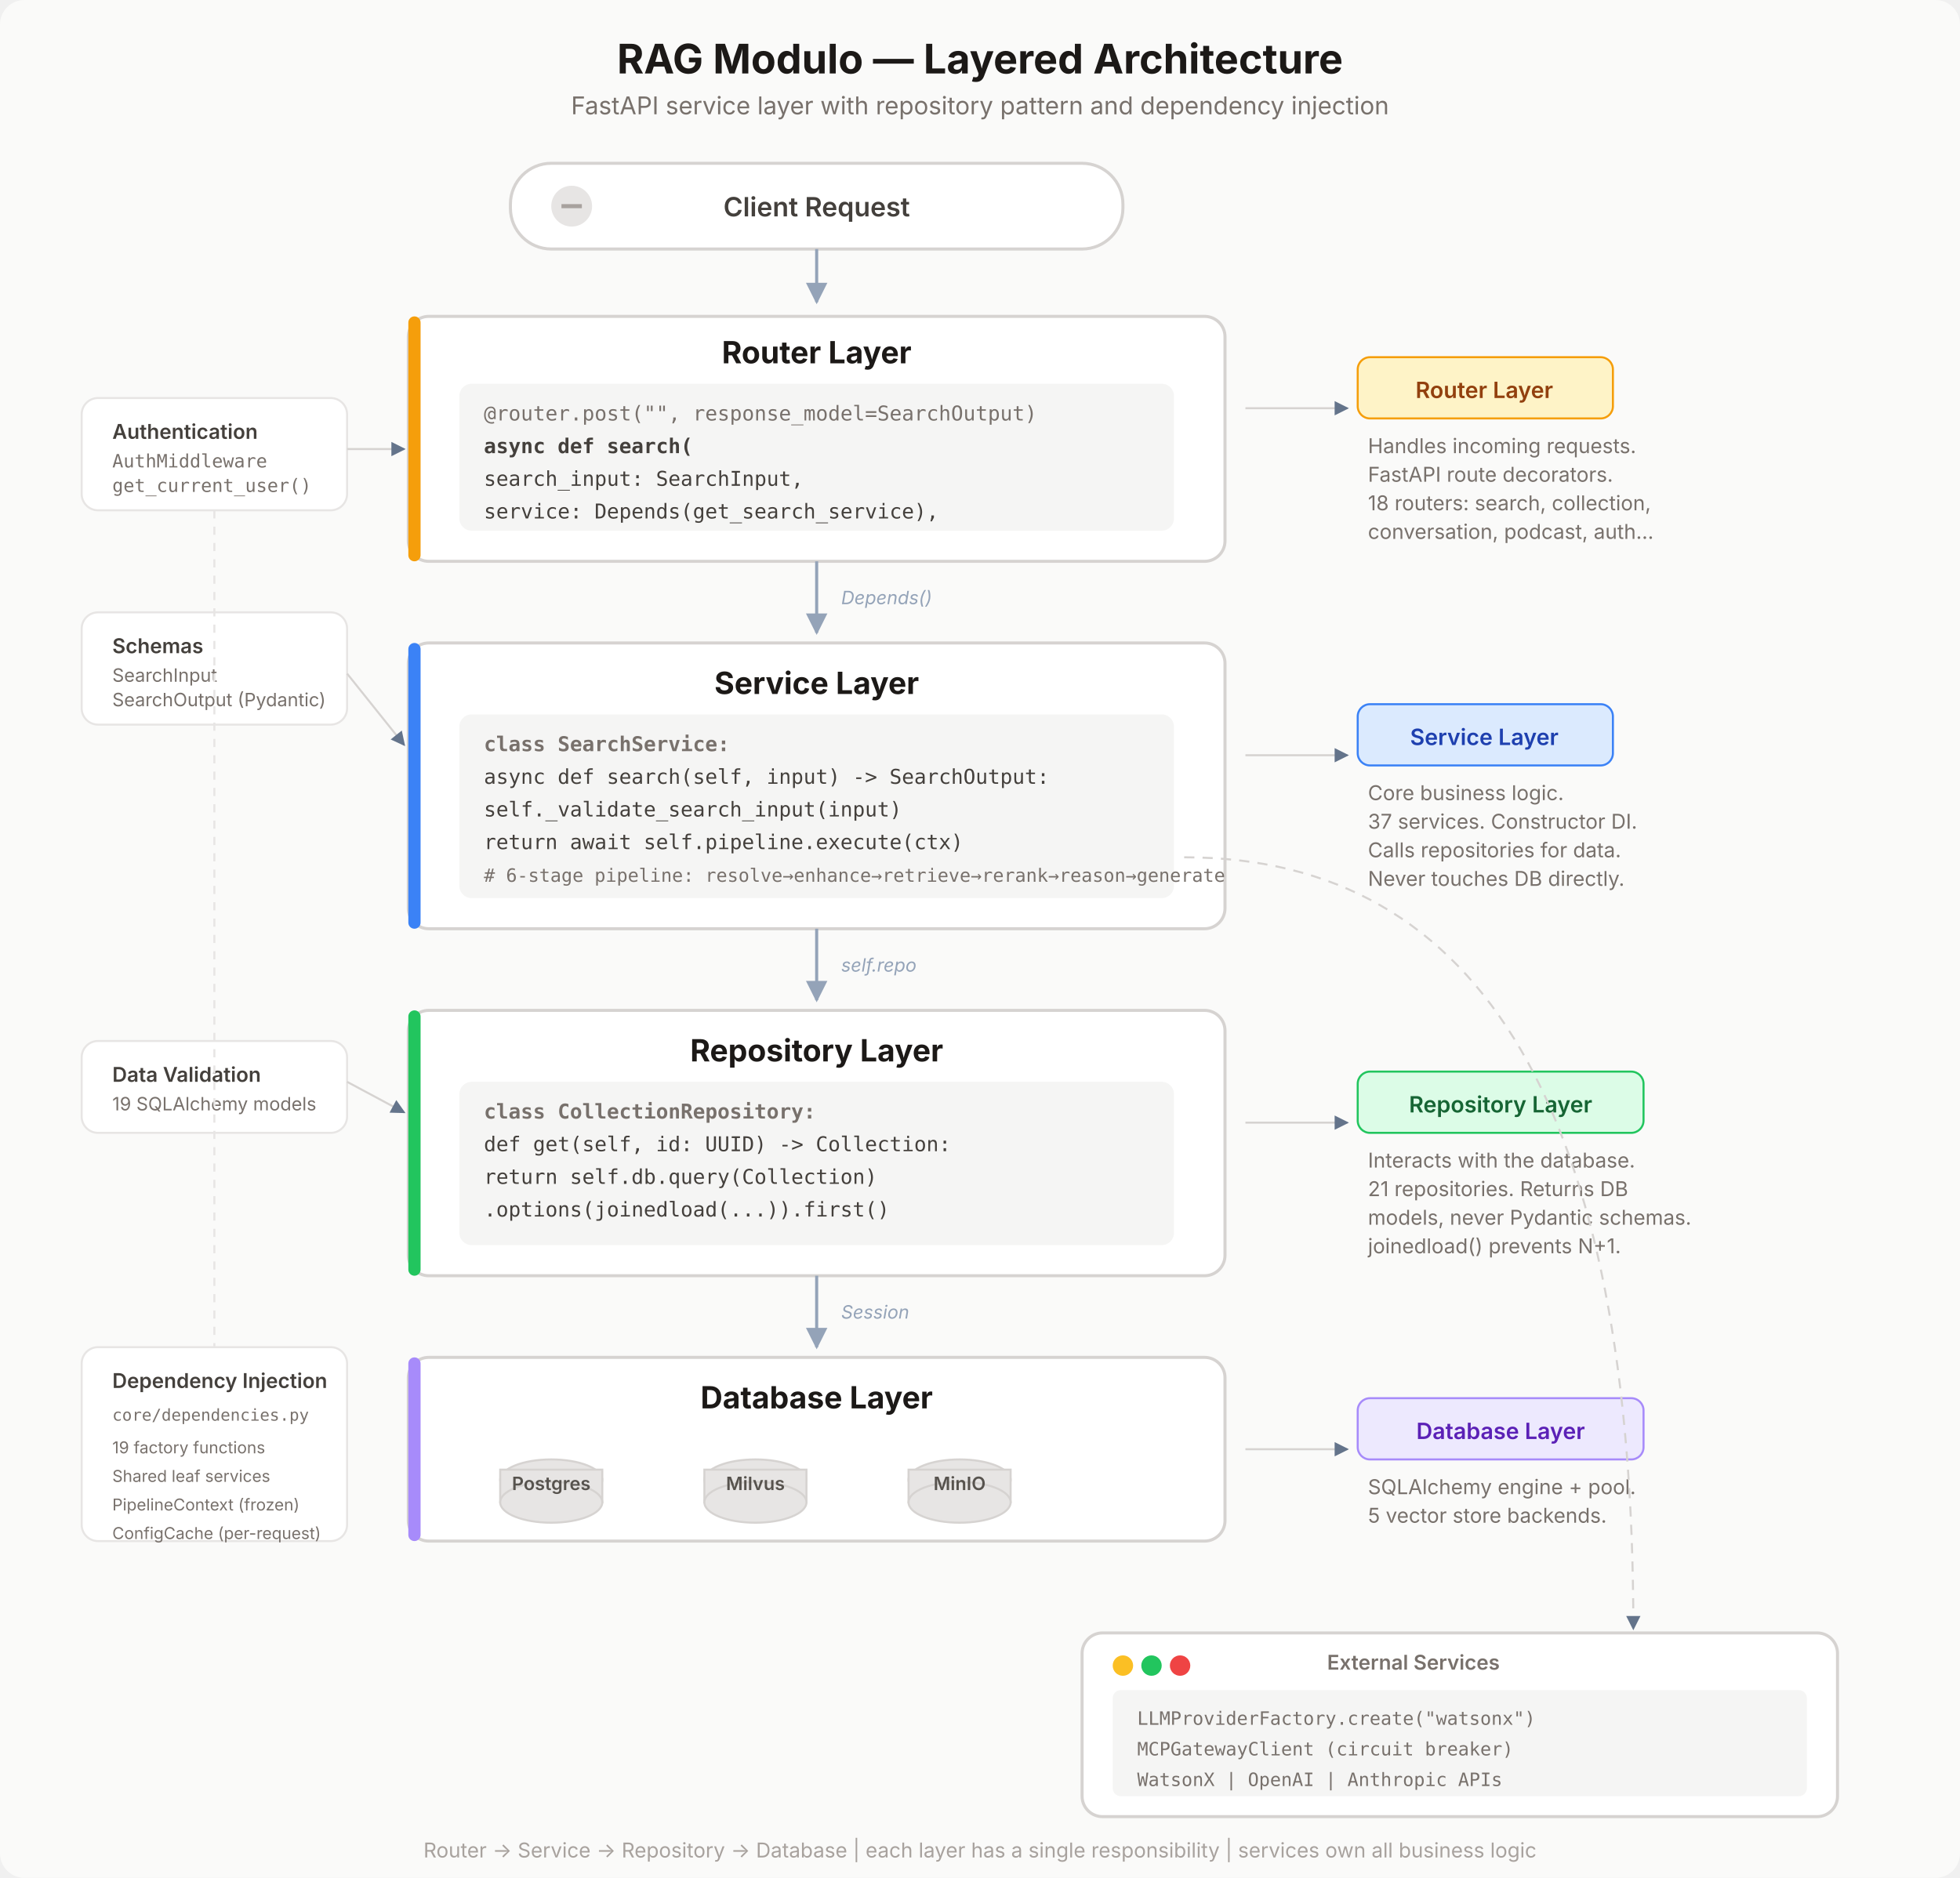
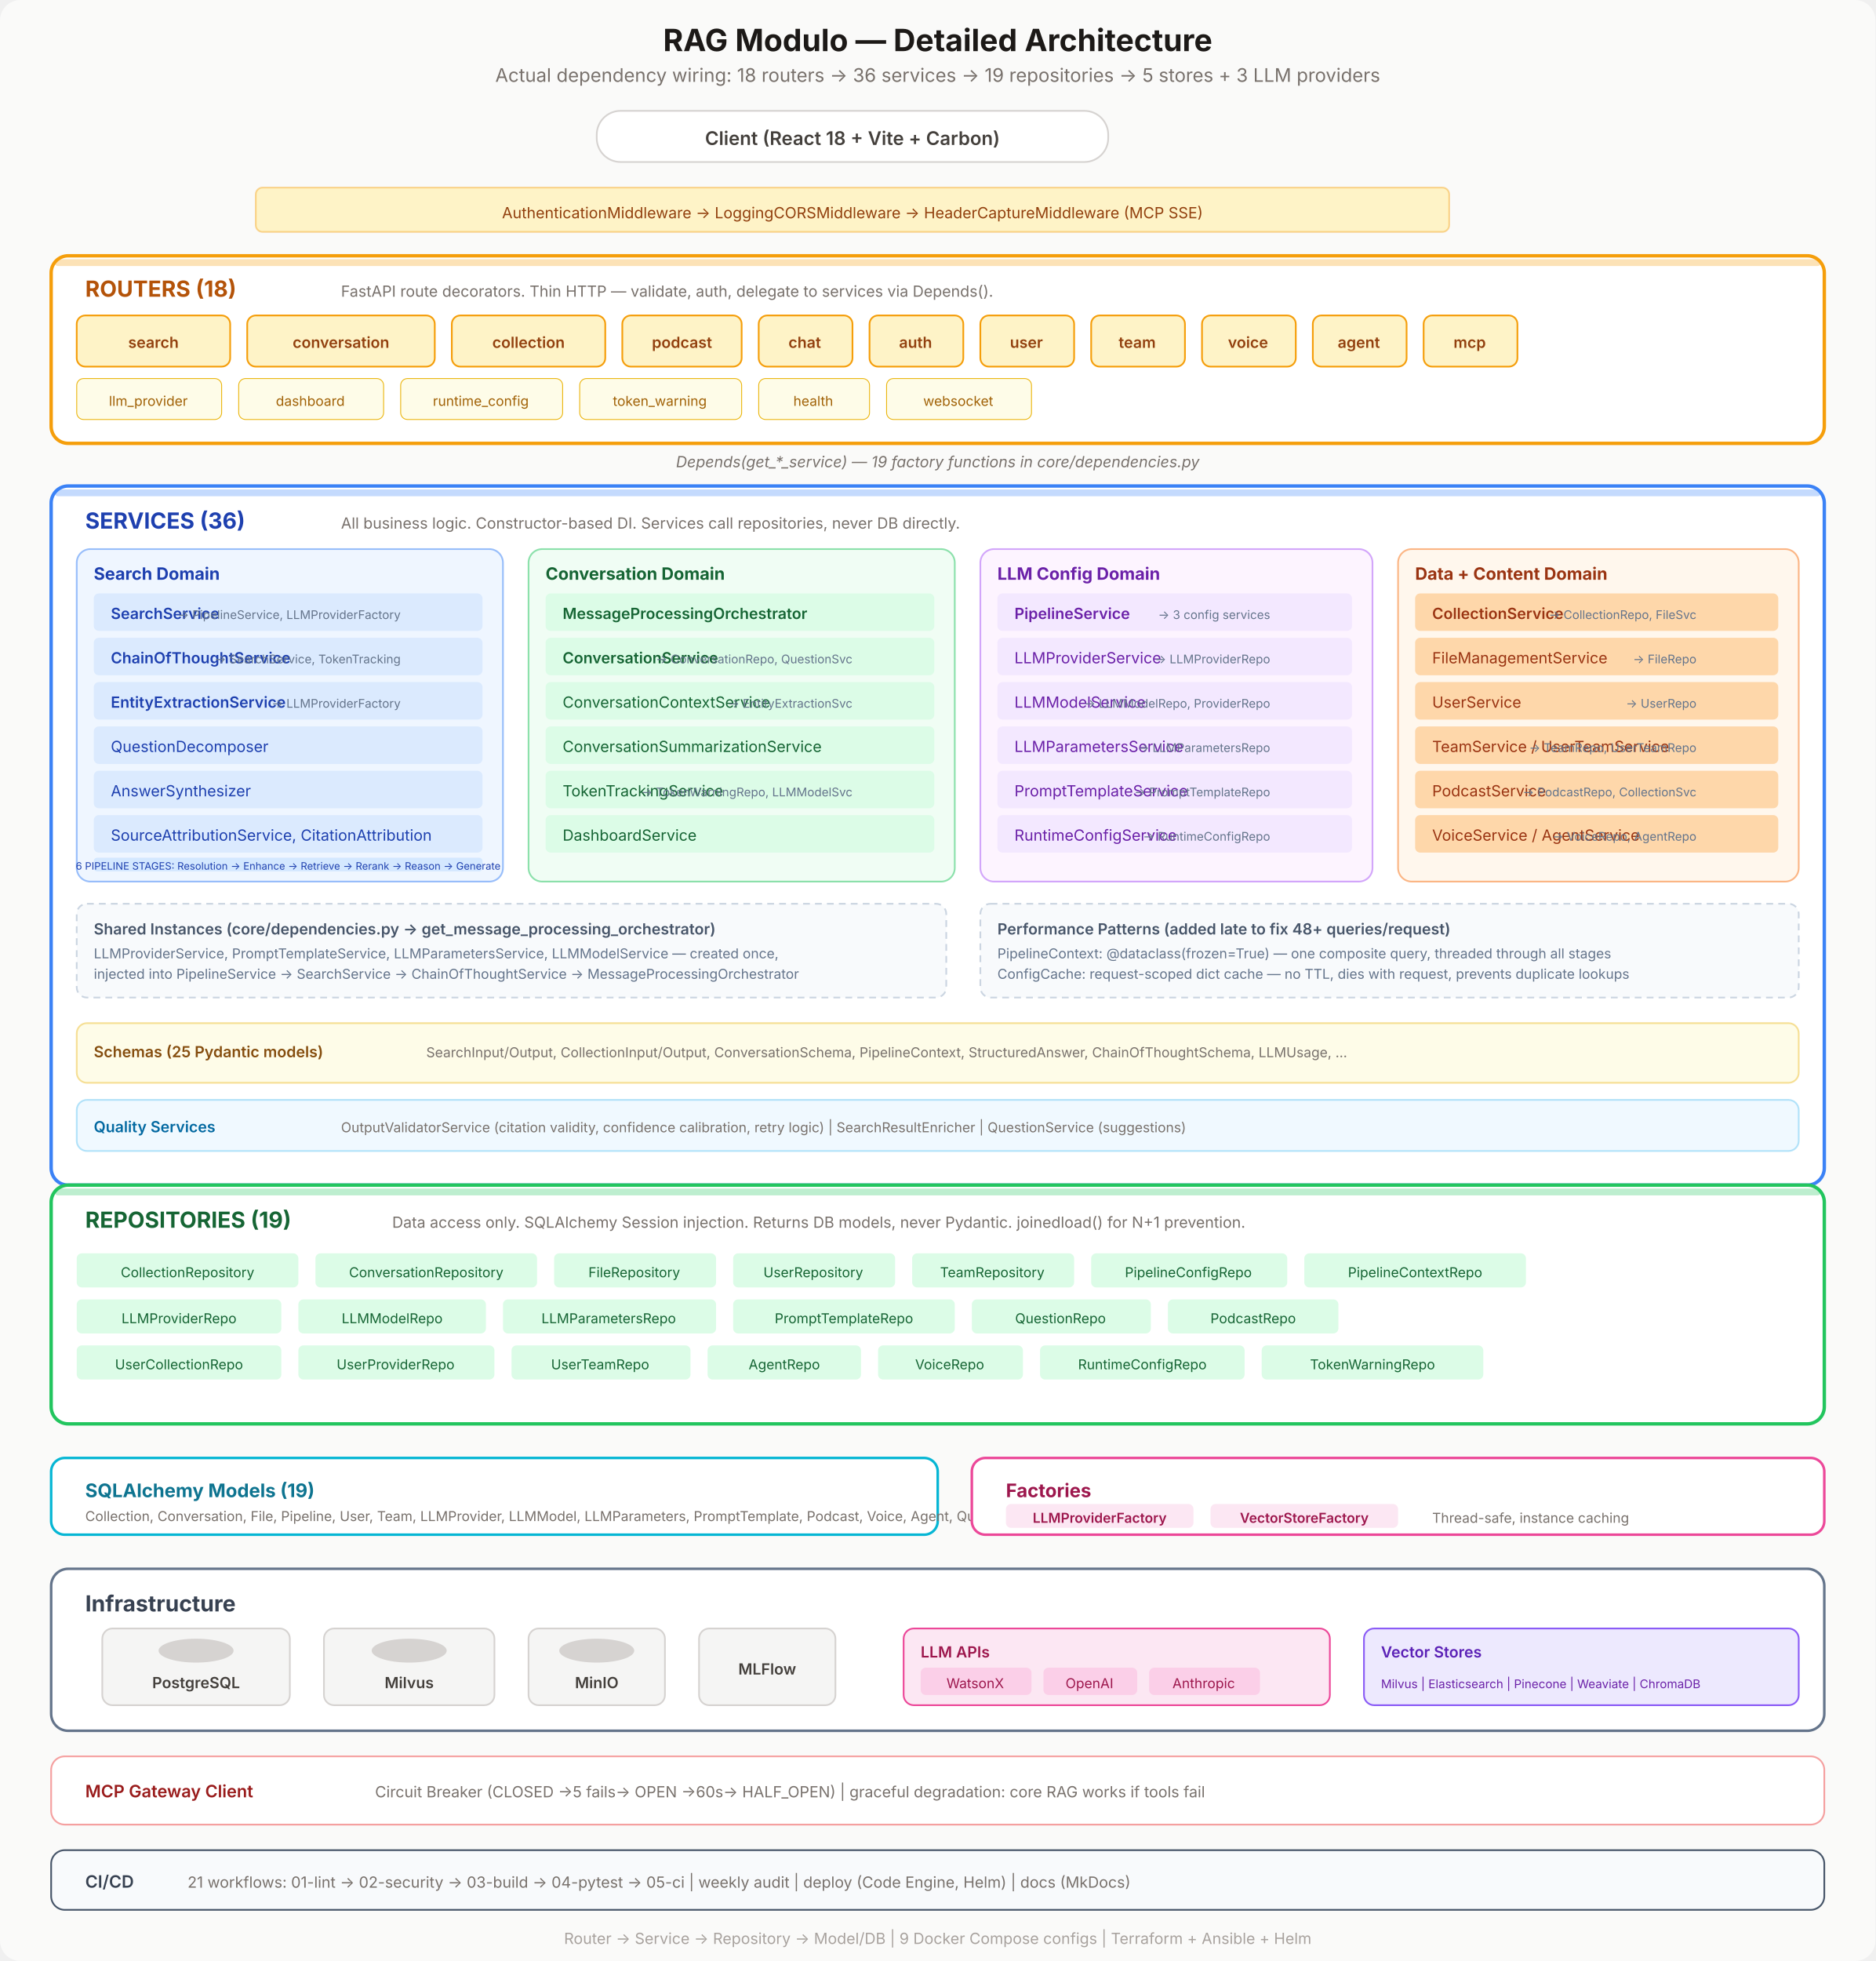
- <svg xmlns="http://www.w3.org/2000/svg" viewBox="0 0 960 920" font-family="system-ui, -apple-system, sans-serif">
+ <svg xmlns="http://www.w3.org/2000/svg" viewBox="0 0 1100 1150" font-family="system-ui, -apple-system, sans-serif">
  <defs>
-     <marker id="arr" viewBox="0 0 10 10" refX="9" refY="5" markerWidth="7" markerHeight="7" orient="auto">
-       <path d="M 0 0 L 10 5 L 0 10 z" fill="#94a3b8" />
-     </marker>
-     <marker id="arrLeft" viewBox="0 0 10 10" refX="9" refY="5" markerWidth="7" markerHeight="7" orient="auto">
-       <path d="M 0 0 L 10 5 L 0 10 z" fill="#64748b" />
+     <marker id="a" viewBox="0 0 10 10" refX="9" refY="5" markerWidth="5" markerHeight="5" orient="auto">
+       <path d="M0 0L10 5L0 10z" fill="#94a3b8" />
+     </marker>
+     <marker id="aBlue" viewBox="0 0 10 10" refX="9" refY="5" markerWidth="5" markerHeight="5" orient="auto">
+       <path d="M0 0L10 5L0 10z" fill="#3b82f6" fill-opacity="0.5" />
+     </marker>
+     <marker id="aGreen" viewBox="0 0 10 10" refX="9" refY="5" markerWidth="5" markerHeight="5" orient="auto">
+       <path d="M0 0L10 5L0 10z" fill="#22c55e" fill-opacity="0.5" />
+     </marker>
+     <marker id="aPink" viewBox="0 0 10 10" refX="9" refY="5" markerWidth="5" markerHeight="5" orient="auto">
+       <path d="M0 0L10 5L0 10z" fill="#ec4899" fill-opacity="0.5" />
    </marker>
  </defs>
-   <rect width="960" height="920" fill="#fafaf9" rx="12" />
-   <text x="480" y="36" text-anchor="middle" fill="#1c1917" font-size="20" font-weight="700">RAG Modulo — Layered Architecture</text>
-   <text x="480" y="56" text-anchor="middle" fill="#78716c" font-size="12">FastAPI service layer with repository pattern and dependency injection</text>
-   <rect x="250" y="80" width="300" height="42" rx="20" fill="#fff" stroke="#d6d3d1" stroke-width="1.5" />
-   <circle cx="280" cy="101" r="10" fill="#e7e5e4" />
-   <line x1="275" y1="101" x2="285" y2="101" stroke="#a8a29e" stroke-width="2" />
-   <text x="400" y="106" text-anchor="middle" fill="#44403c" font-size="13" font-weight="600">Client Request</text>
-   <line x1="400" y1="122" x2="400" y2="148" stroke="#94a3b8" stroke-width="1.5" marker-end="url(#arr)" />
-   <rect x="200" y="155" width="400" height="120" rx="10" fill="#fff" stroke="#d6d3d1" stroke-width="1.5" />
-   <rect x="200" y="155" width="6" height="120" rx="3" fill="#f59e0b" />
-   <text x="400" y="178" text-anchor="middle" fill="#1c1917" font-size="15" font-weight="700">Router Layer</text>
-   <rect x="225" y="188" width="350" height="72" rx="6" fill="#f5f5f4" />
-   <text x="237" y="206" fill="#78716c" font-size="10" font-family="'JetBrains Mono', 'SF Mono', monospace">@router.post("", response_model=SearchOutput)</text>
-   <text x="237" y="222" fill="#44403c" font-size="10" font-family="'JetBrains Mono', 'SF Mono', monospace" font-weight="600">async def search(</text>
-   <text x="237" y="238" fill="#44403c" font-size="10" font-family="'JetBrains Mono', 'SF Mono', monospace">    search_input: SearchInput,</text>
-   <text x="237" y="254" fill="#44403c" font-size="10" font-family="'JetBrains Mono', 'SF Mono', monospace">    service: Depends(get_search_service),</text>
-   <line x1="610" y1="200" x2="660" y2="200" stroke="#d6d3d1" stroke-width="1" marker-end="url(#arrLeft)" />
-   <rect x="665" y="175" width="125" height="30" rx="6" fill="#fef3c7" stroke="#f59e0b" stroke-width="1" />
-   <text x="727" y="195" text-anchor="middle" fill="#92400e" font-size="11" font-weight="600">Router Layer</text>
-   <text x="670" y="222" fill="#78716c" font-size="10">Handles incoming requests.</text>
-   <text x="670" y="236" fill="#78716c" font-size="10">FastAPI route decorators.</text>
-   <text x="670" y="250" fill="#78716c" font-size="10">18 routers: search, collection,</text>
-   <text x="670" y="264" fill="#78716c" font-size="10">conversation, podcast, auth...</text>
-   <line x1="400" y1="275" x2="400" y2="310" stroke="#94a3b8" stroke-width="1.5" marker-end="url(#arr)" />
-   <text x="412" y="296" fill="#94a3b8" font-size="9" font-style="italic">Depends()</text>
-   <rect x="200" y="315" width="400" height="140" rx="10" fill="#fff" stroke="#d6d3d1" stroke-width="1.5" />
-   <rect x="200" y="315" width="6" height="140" rx="3" fill="#3b82f6" />
-   <text x="400" y="340" text-anchor="middle" fill="#1c1917" font-size="15" font-weight="700">Service Layer</text>
-   <rect x="225" y="350" width="350" height="90" rx="6" fill="#f5f5f4" />
-   <text x="237" y="368" fill="#78716c" font-size="10" font-family="'JetBrains Mono', 'SF Mono', monospace" font-weight="600">class SearchService:</text>
-   <text x="237" y="384" fill="#44403c" font-size="10" font-family="'JetBrains Mono', 'SF Mono', monospace">  async def search(self, input) -&gt; SearchOutput:</text>
-   <text x="237" y="400" fill="#44403c" font-size="10" font-family="'JetBrains Mono', 'SF Mono', monospace">      self._validate_search_input(input)</text>
-   <text x="237" y="416" fill="#44403c" font-size="10" font-family="'JetBrains Mono', 'SF Mono', monospace">      return await self.pipeline.execute(ctx)</text>
-   <text x="237" y="432" fill="#78716c" font-size="9" font-family="'JetBrains Mono', 'SF Mono', monospace">  # 6-stage pipeline: resolve→enhance→retrieve→rerank→reason→generate</text>
-   <line x1="610" y1="370" x2="660" y2="370" stroke="#d6d3d1" stroke-width="1" marker-end="url(#arrLeft)" />
-   <rect x="665" y="345" width="125" height="30" rx="6" fill="#dbeafe" stroke="#3b82f6" stroke-width="1" />
-   <text x="727" y="365" text-anchor="middle" fill="#1e40af" font-size="11" font-weight="600">Service Layer</text>
-   <text x="670" y="392" fill="#78716c" font-size="10">Core business logic.</text>
-   <text x="670" y="406" fill="#78716c" font-size="10">37 services. Constructor DI.</text>
-   <text x="670" y="420" fill="#78716c" font-size="10">Calls repositories for data.</text>
-   <text x="670" y="434" fill="#78716c" font-size="10">Never touches DB directly.</text>
-   <rect x="40" y="300" width="130" height="55" rx="8" fill="#fff" stroke="#e7e5e4" stroke-width="1" />
-   <text x="55" y="320" fill="#44403c" font-size="10" font-weight="600">Schemas</text>
-   <text x="55" y="334" fill="#78716c" font-size="9">SearchInput</text>
-   <text x="55" y="346" fill="#78716c" font-size="9">SearchOutput (Pydantic)</text>
-   <line x1="170" y1="330" x2="198" y2="365" stroke="#d6d3d1" stroke-width="1" marker-end="url(#arrLeft)" />
-   <rect x="40" y="195" width="130" height="55" rx="8" fill="#fff" stroke="#e7e5e4" stroke-width="1" />
-   <text x="55" y="215" fill="#44403c" font-size="10" font-weight="600">Authentication</text>
-   <text x="55" y="229" fill="#78716c" font-size="9" font-family="'JetBrains Mono', 'SF Mono', monospace">AuthMiddleware</text>
-   <text x="55" y="241" fill="#78716c" font-size="9" font-family="'JetBrains Mono', 'SF Mono', monospace">get_current_user()</text>
-   <line x1="170" y1="220" x2="198" y2="220" stroke="#d6d3d1" stroke-width="1" marker-end="url(#arrLeft)" />
-   <line x1="400" y1="455" x2="400" y2="490" stroke="#94a3b8" stroke-width="1.5" marker-end="url(#arr)" />
-   <text x="412" y="476" fill="#94a3b8" font-size="9" font-style="italic">self.repo</text>
-   <rect x="200" y="495" width="400" height="130" rx="10" fill="#fff" stroke="#d6d3d1" stroke-width="1.5" />
-   <rect x="200" y="495" width="6" height="130" rx="3" fill="#22c55e" />
-   <text x="400" y="520" text-anchor="middle" fill="#1c1917" font-size="15" font-weight="700">Repository Layer</text>
-   <rect x="225" y="530" width="350" height="80" rx="6" fill="#f5f5f4" />
-   <text x="237" y="548" fill="#78716c" font-size="10" font-family="'JetBrains Mono', 'SF Mono', monospace" font-weight="600">class CollectionRepository:</text>
-   <text x="237" y="564" fill="#44403c" font-size="10" font-family="'JetBrains Mono', 'SF Mono', monospace">  def get(self, id: UUID) -&gt; Collection:</text>
-   <text x="237" y="580" fill="#44403c" font-size="10" font-family="'JetBrains Mono', 'SF Mono', monospace">      return self.db.query(Collection)</text>
-   <text x="237" y="596" fill="#44403c" font-size="10" font-family="'JetBrains Mono', 'SF Mono', monospace">          .options(joinedload(...)).first()</text>
-   <line x1="610" y1="550" x2="660" y2="550" stroke="#d6d3d1" stroke-width="1" marker-end="url(#arrLeft)" />
-   <rect x="665" y="525" width="140" height="30" rx="6" fill="#dcfce7" stroke="#22c55e" stroke-width="1" />
-   <text x="735" y="545" text-anchor="middle" fill="#166534" font-size="11" font-weight="600">Repository Layer</text>
-   <text x="670" y="572" fill="#78716c" font-size="10">Interacts with the database.</text>
-   <text x="670" y="586" fill="#78716c" font-size="10">21 repositories. Returns DB</text>
-   <text x="670" y="600" fill="#78716c" font-size="10">models, never Pydantic schemas.</text>
-   <text x="670" y="614" fill="#78716c" font-size="10">joinedload() prevents N+1.</text>
-   <rect x="40" y="510" width="130" height="45" rx="8" fill="#fff" stroke="#e7e5e4" stroke-width="1" />
-   <text x="55" y="530" fill="#44403c" font-size="10" font-weight="600">Data Validation</text>
-   <text x="55" y="544" fill="#78716c" font-size="9">19 SQLAlchemy models</text>
-   <line x1="170" y1="530" x2="198" y2="545" stroke="#d6d3d1" stroke-width="1" marker-end="url(#arrLeft)" />
-   <line x1="400" y1="625" x2="400" y2="660" stroke="#94a3b8" stroke-width="1.5" marker-end="url(#arr)" />
-   <text x="412" y="646" fill="#94a3b8" font-size="9" font-style="italic">Session</text>
-   <rect x="200" y="665" width="400" height="90" rx="10" fill="#fff" stroke="#d6d3d1" stroke-width="1.5" />
-   <rect x="200" y="665" width="6" height="90" rx="3" fill="#a78bfa" />
-   <text x="400" y="690" text-anchor="middle" fill="#1c1917" font-size="15" font-weight="700">Database Layer</text>
-   <ellipse cx="270" cy="725" rx="25" ry="10" fill="#e7e5e4" stroke="#d6d3d1" stroke-width="1" />
-   <rect x="245" y="720" width="50" height="16" fill="#e7e5e4" stroke="#d6d3d1" stroke-width="1" />
-   <ellipse cx="270" cy="736" rx="25" ry="10" fill="#e7e5e4" stroke="#d6d3d1" stroke-width="1" />
-   <text x="270" y="730" text-anchor="middle" fill="#57534e" font-size="9" font-weight="600">Postgres</text>
-   <ellipse cx="370" cy="725" rx="25" ry="10" fill="#e7e5e4" stroke="#d6d3d1" stroke-width="1" />
-   <rect x="345" y="720" width="50" height="16" fill="#e7e5e4" stroke="#d6d3d1" stroke-width="1" />
-   <ellipse cx="370" cy="736" rx="25" ry="10" fill="#e7e5e4" stroke="#d6d3d1" stroke-width="1" />
-   <text x="370" y="730" text-anchor="middle" fill="#57534e" font-size="9" font-weight="600">Milvus</text>
-   <ellipse cx="470" cy="725" rx="25" ry="10" fill="#e7e5e4" stroke="#d6d3d1" stroke-width="1" />
-   <rect x="445" y="720" width="50" height="16" fill="#e7e5e4" stroke="#d6d3d1" stroke-width="1" />
-   <ellipse cx="470" cy="736" rx="25" ry="10" fill="#e7e5e4" stroke="#d6d3d1" stroke-width="1" />
-   <text x="470" y="730" text-anchor="middle" fill="#57534e" font-size="9" font-weight="600">MinIO</text>
-   <line x1="610" y1="710" x2="660" y2="710" stroke="#d6d3d1" stroke-width="1" marker-end="url(#arrLeft)" />
-   <rect x="665" y="685" width="140" height="30" rx="6" fill="#ede9fe" stroke="#a78bfa" stroke-width="1" />
-   <text x="735" y="705" text-anchor="middle" fill="#5b21b6" font-size="11" font-weight="600">Database Layer</text>
-   <text x="670" y="732" fill="#78716c" font-size="10">SQLAlchemy engine + pool.</text>
-   <text x="670" y="746" fill="#78716c" font-size="10">5 vector store backends.</text>
-   <rect x="530" y="800" width="370" height="90" rx="10" fill="#fff" stroke="#d6d3d1" stroke-width="1.5" />
-   <circle cx="550" cy="816" r="5" fill="#fbbf24" />
-   <circle cx="564" cy="816" r="5" fill="#22c55e" />
-   <circle cx="578" cy="816" r="5" fill="#ef4444" />
-   <text x="650" y="818" fill="#78716c" font-size="10" font-weight="600">External Services</text>
-   <rect x="545" y="828" width="340" height="52" rx="4" fill="#f5f5f4" />
-   <text x="557" y="845" fill="#78716c" font-size="9" font-family="'JetBrains Mono', 'SF Mono', monospace">LLMProviderFactory.create("watsonx")</text>
-   <text x="557" y="860" fill="#78716c" font-size="9" font-family="'JetBrains Mono', 'SF Mono', monospace">MCPGatewayClient (circuit breaker)</text>
-   <text x="557" y="875" fill="#78716c" font-size="9" font-family="'JetBrains Mono', 'SF Mono', monospace">WatsonX | OpenAI | Anthropic APIs</text>
-   <path d="M 580 420 Q 800 420 800 798" stroke="#d6d3d1" stroke-width="1" fill="none" stroke-dasharray="5,4" marker-end="url(#arrLeft)" />
-   <rect x="40" y="660" width="130" height="95" rx="8" fill="#fff" stroke="#e7e5e4" stroke-width="1" />
-   <text x="55" y="680" fill="#44403c" font-size="10" font-weight="600">Dependency Injection</text>
-   <text x="55" y="696" fill="#78716c" font-size="8" font-family="'JetBrains Mono', 'SF Mono', monospace">core/dependencies.py</text>
-   <text x="55" y="712" fill="#78716c" font-size="8">19 factory functions</text>
-   <text x="55" y="726" fill="#78716c" font-size="8">Shared leaf services</text>
-   <text x="55" y="740" fill="#78716c" font-size="8">PipelineContext (frozen)</text>
-   <text x="55" y="754" fill="#78716c" font-size="8">ConfigCache (per-request)</text>
-   <line x1="105" y1="250" x2="105" y2="660" stroke="#e7e5e4" stroke-width="1" stroke-dasharray="4,4" />
-   <text x="480" y="910" text-anchor="middle" fill="#a8a29e" font-size="10">Router → Service → Repository → Database | each layer has a single responsibility | services own all business logic</text>
+   <rect width="1100" height="1150" fill="#fafaf9" rx="12" />
+   <text x="550" y="30" text-anchor="middle" fill="#1c1917" font-size="18" font-weight="700">RAG Modulo — Detailed Architecture</text>
+   <text x="550" y="48" text-anchor="middle" fill="#78716c" font-size="11">Actual dependency wiring: 18 routers → 36 services → 19 repositories → 5 stores + 3 LLM providers</text>
+   <rect x="350" y="65" width="300" height="30" rx="14" fill="#fff" stroke="#d6d3d1" stroke-width="1" />
+   <text x="500" y="85" text-anchor="middle" fill="#44403c" font-size="11" font-weight="600">Client (React 18 + Vite + Carbon)</text>
+   <rect x="150" y="110" width="700" height="26" rx="4" fill="#fef3c7" stroke="#f59e0b" stroke-width="1" stroke-opacity="0.4" />
+   <text x="500" y="128" text-anchor="middle" fill="#92400e" font-size="9">AuthenticationMiddleware → LoggingCORSMiddleware → HeaderCaptureMiddleware (MCP SSE)</text>
+   <rect x="30" y="150" width="1040" height="110" rx="10" fill="#fff" stroke="#f59e0b" stroke-width="2" />
+   <rect x="32" y="152" width="1036" height="4" rx="2" fill="#f59e0b" fill-opacity="0.3" />
+   <text x="50" y="174" fill="#b45309" font-size="13" font-weight="700">ROUTERS (18)</text>
+   <text x="200" y="174" fill="#78716c" font-size="9">FastAPI route decorators. Thin HTTP — validate, auth, delegate to services via Depends().</text>
+   <rect x="45" y="185" width="90" height="30" rx="5" fill="#fef3c7" stroke="#f59e0b" stroke-width="1" />
+   <text x="90" y="204" text-anchor="middle" fill="#92400e" font-size="9" font-weight="600">search</text>
+   <rect x="145" y="185" width="110" height="30" rx="5" fill="#fef3c7" stroke="#f59e0b" stroke-width="1" />
+   <text x="200" y="204" text-anchor="middle" fill="#92400e" font-size="9" font-weight="600">conversation</text>
+   <rect x="265" y="185" width="90" height="30" rx="5" fill="#fef3c7" stroke="#f59e0b" stroke-width="1" />
+   <text x="310" y="204" text-anchor="middle" fill="#92400e" font-size="9" font-weight="600">collection</text>
+   <rect x="365" y="185" width="70" height="30" rx="5" fill="#fef3c7" stroke="#f59e0b" stroke-width="1" />
+   <text x="400" y="204" text-anchor="middle" fill="#92400e" font-size="9" font-weight="600">podcast</text>
+   <rect x="445" y="185" width="55" height="30" rx="5" fill="#fef3c7" stroke="#f59e0b" stroke-width="1" />
+   <text x="472" y="204" text-anchor="middle" fill="#92400e" font-size="9" font-weight="600">chat</text>
+   <rect x="510" y="185" width="55" height="30" rx="5" fill="#fef3c7" stroke="#f59e0b" stroke-width="1" />
+   <text x="537" y="204" text-anchor="middle" fill="#92400e" font-size="9" font-weight="600">auth</text>
+   <rect x="575" y="185" width="55" height="30" rx="5" fill="#fef3c7" stroke="#f59e0b" stroke-width="1" />
+   <text x="602" y="204" text-anchor="middle" fill="#92400e" font-size="9" font-weight="600">user</text>
+   <rect x="640" y="185" width="55" height="30" rx="5" fill="#fef3c7" stroke="#f59e0b" stroke-width="1" />
+   <text x="667" y="204" text-anchor="middle" fill="#92400e" font-size="9" font-weight="600">team</text>
+   <rect x="705" y="185" width="55" height="30" rx="5" fill="#fef3c7" stroke="#f59e0b" stroke-width="1" />
+   <text x="732" y="204" text-anchor="middle" fill="#92400e" font-size="9" font-weight="600">voice</text>
+   <rect x="770" y="185" width="55" height="30" rx="5" fill="#fef3c7" stroke="#f59e0b" stroke-width="1" />
+   <text x="797" y="204" text-anchor="middle" fill="#92400e" font-size="9" font-weight="600">agent</text>
+   <rect x="835" y="185" width="55" height="30" rx="5" fill="#fef3c7" stroke="#f59e0b" stroke-width="1" />
+   <text x="862" y="204" text-anchor="middle" fill="#92400e" font-size="9" font-weight="600">mcp</text>
+   <rect x="45" y="222" width="85" height="24" rx="4" fill="#fefce8" stroke="#eab308" stroke-width="0.5" />
+   <text x="87" y="238" text-anchor="middle" fill="#a16207" font-size="8">llm_provider</text>
+   <rect x="140" y="222" width="85" height="24" rx="4" fill="#fefce8" stroke="#eab308" stroke-width="0.5" />
+   <text x="182" y="238" text-anchor="middle" fill="#a16207" font-size="8">dashboard</text>
+   <rect x="235" y="222" width="95" height="24" rx="4" fill="#fefce8" stroke="#eab308" stroke-width="0.5" />
+   <text x="282" y="238" text-anchor="middle" fill="#a16207" font-size="8">runtime_config</text>
+   <rect x="340" y="222" width="95" height="24" rx="4" fill="#fefce8" stroke="#eab308" stroke-width="0.5" />
+   <text x="387" y="238" text-anchor="middle" fill="#a16207" font-size="8">token_warning</text>
+   <rect x="445" y="222" width="65" height="24" rx="4" fill="#fefce8" stroke="#eab308" stroke-width="0.5" />
+   <text x="477" y="238" text-anchor="middle" fill="#a16207" font-size="8">health</text>
+   <rect x="520" y="222" width="85" height="24" rx="4" fill="#fefce8" stroke="#eab308" stroke-width="0.5" />
+   <text x="562" y="238" text-anchor="middle" fill="#a16207" font-size="8">websocket</text>
+   <text x="550" y="274" text-anchor="middle" fill="#78716c" font-size="9" font-style="italic">Depends(get_*_service) — 19 factory functions in core/dependencies.py</text>
+   <rect x="30" y="285" width="1040" height="410" rx="10" fill="#fff" stroke="#3b82f6" stroke-width="2" />
+   <rect x="32" y="287" width="1036" height="4" rx="2" fill="#3b82f6" fill-opacity="0.3" />
+   <text x="50" y="310" fill="#1e40af" font-size="13" font-weight="700">SERVICES (36)</text>
+   <text x="200" y="310" fill="#78716c" font-size="9">All business logic. Constructor-based DI. Services call repositories, never DB directly.</text>
+   <rect x="45" y="322" width="250" height="195" rx="8" fill="#eff6ff" stroke="#3b82f6" stroke-width="1" stroke-opacity="0.5" />
+   <text x="55" y="340" fill="#1e40af" font-size="10" font-weight="700">Search Domain</text>
+   <rect x="55" y="348" width="228" height="22" rx="3" fill="#dbeafe" />
+   <text x="65" y="363" fill="#1e40af" font-size="9" font-weight="600">SearchService</text>
+   <text x="235" y="363" fill="#64748b" font-size="7" text-anchor="end">→ PipelineService, LLMProviderFactory</text>
+   <rect x="55" y="374" width="228" height="22" rx="3" fill="#dbeafe" />
+   <text x="65" y="389" fill="#1e40af" font-size="9" font-weight="600">ChainOfThoughtService</text>
+   <text x="235" y="389" fill="#64748b" font-size="7" text-anchor="end">→ SearchService, TokenTracking</text>
+   <rect x="55" y="400" width="228" height="22" rx="3" fill="#dbeafe" />
+   <text x="65" y="415" fill="#1e40af" font-size="9" font-weight="600">EntityExtractionService</text>
+   <text x="235" y="415" fill="#64748b" font-size="7" text-anchor="end">→ LLMProviderFactory</text>
+   <rect x="55" y="426" width="228" height="22" rx="3" fill="#dbeafe" />
+   <text x="65" y="441" fill="#1e40af" font-size="9">QuestionDecomposer</text>
+   <rect x="55" y="452" width="228" height="22" rx="3" fill="#dbeafe" />
+   <text x="65" y="467" fill="#1e40af" font-size="9">AnswerSynthesizer</text>
+   <rect x="55" y="478" width="228" height="22" rx="3" fill="#dbeafe" />
+   <text x="65" y="493" fill="#1e40af" font-size="9">SourceAttributionService, CitationAttribution</text>
+   <rect x="55" y="503" width="228" height="8" rx="2" fill="#93c5fd" fill-opacity="0.3" />
+   <text x="169" y="510" text-anchor="middle" fill="#1e40af" font-size="6">6 PIPELINE STAGES: Resolution → Enhance → Retrieve → Rerank → Reason → Generate</text>
+   <rect x="310" y="322" width="250" height="195" rx="8" fill="#f0fdf4" stroke="#22c55e" stroke-width="1" stroke-opacity="0.5" />
+   <text x="320" y="340" fill="#166534" font-size="10" font-weight="700">Conversation Domain</text>
+   <rect x="320" y="348" width="228" height="22" rx="3" fill="#dcfce7" />
+   <text x="330" y="363" fill="#166534" font-size="9" font-weight="600">MessageProcessingOrchestrator</text>
+   <rect x="320" y="374" width="228" height="22" rx="3" fill="#dcfce7" />
+   <text x="330" y="389" fill="#166534" font-size="9" font-weight="600">ConversationService</text>
+   <text x="500" y="389" fill="#64748b" font-size="7" text-anchor="end">→ ConversationRepo, QuestionSvc</text>
+   <rect x="320" y="400" width="228" height="22" rx="3" fill="#dcfce7" />
+   <text x="330" y="415" fill="#166534" font-size="9">ConversationContextService</text>
+   <text x="500" y="415" fill="#64748b" font-size="7" text-anchor="end">→ EntityExtractionSvc</text>
+   <rect x="320" y="426" width="228" height="22" rx="3" fill="#dcfce7" />
+   <text x="330" y="441" fill="#166534" font-size="9">ConversationSummarizationService</text>
+   <rect x="320" y="452" width="228" height="22" rx="3" fill="#dcfce7" />
+   <text x="330" y="467" fill="#166534" font-size="9">TokenTrackingService</text>
+   <text x="500" y="467" fill="#64748b" font-size="7" text-anchor="end">→ TokenWarningRepo, LLMModelSvc</text>
+   <rect x="320" y="478" width="228" height="22" rx="3" fill="#dcfce7" />
+   <text x="330" y="493" fill="#166534" font-size="9">DashboardService</text>
+   <rect x="575" y="322" width="230" height="195" rx="8" fill="#fdf4ff" stroke="#a855f7" stroke-width="1" stroke-opacity="0.5" />
+   <text x="585" y="340" fill="#6b21a8" font-size="10" font-weight="700">LLM Config Domain</text>
+   <rect x="585" y="348" width="208" height="22" rx="3" fill="#f3e8ff" />
+   <text x="595" y="363" fill="#6b21a8" font-size="9" font-weight="600">PipelineService</text>
+   <text x="745" y="363" fill="#64748b" font-size="7" text-anchor="end">→ 3 config services</text>
+   <rect x="585" y="374" width="208" height="22" rx="3" fill="#f3e8ff" />
+   <text x="595" y="389" fill="#6b21a8" font-size="9">LLMProviderService</text>
+   <text x="745" y="389" fill="#64748b" font-size="7" text-anchor="end">→ LLMProviderRepo</text>
+   <rect x="585" y="400" width="208" height="22" rx="3" fill="#f3e8ff" />
+   <text x="595" y="415" fill="#6b21a8" font-size="9">LLMModelService</text>
+   <text x="745" y="415" fill="#64748b" font-size="7" text-anchor="end">→ LLMModelRepo, ProviderRepo</text>
+   <rect x="585" y="426" width="208" height="22" rx="3" fill="#f3e8ff" />
+   <text x="595" y="441" fill="#6b21a8" font-size="9">LLMParametersService</text>
+   <text x="745" y="441" fill="#64748b" font-size="7" text-anchor="end">→ LLMParametersRepo</text>
+   <rect x="585" y="452" width="208" height="22" rx="3" fill="#f3e8ff" />
+   <text x="595" y="467" fill="#6b21a8" font-size="9">PromptTemplateService</text>
+   <text x="745" y="467" fill="#64748b" font-size="7" text-anchor="end">→ PromptTemplateRepo</text>
+   <rect x="585" y="478" width="208" height="22" rx="3" fill="#f3e8ff" />
+   <text x="595" y="493" fill="#6b21a8" font-size="9">RuntimeConfigService</text>
+   <text x="745" y="493" fill="#64748b" font-size="7" text-anchor="end">→ RuntimeConfigRepo</text>
+   <rect x="820" y="322" width="235" height="195" rx="8" fill="#fff7ed" stroke="#f97316" stroke-width="1" stroke-opacity="0.5" />
+   <text x="830" y="340" fill="#9a3412" font-size="10" font-weight="700">Data + Content Domain</text>
+   <rect x="830" y="348" width="213" height="22" rx="3" fill="#fed7aa" />
+   <text x="840" y="363" fill="#9a3412" font-size="9" font-weight="600">CollectionService</text>
+   <text x="995" y="363" fill="#64748b" font-size="7" text-anchor="end">→ CollectionRepo, FileSvc</text>
+   <rect x="830" y="374" width="213" height="22" rx="3" fill="#fed7aa" />
+   <text x="840" y="389" fill="#9a3412" font-size="9">FileManagementService</text>
+   <text x="995" y="389" fill="#64748b" font-size="7" text-anchor="end">→ FileRepo</text>
+   <rect x="830" y="400" width="213" height="22" rx="3" fill="#fed7aa" />
+   <text x="840" y="415" fill="#9a3412" font-size="9">UserService</text>
+   <text x="995" y="415" fill="#64748b" font-size="7" text-anchor="end">→ UserRepo</text>
+   <rect x="830" y="426" width="213" height="22" rx="3" fill="#fed7aa" />
+   <text x="840" y="441" fill="#9a3412" font-size="9">TeamService / UserTeamService</text>
+   <text x="995" y="441" fill="#64748b" font-size="7" text-anchor="end">→ TeamRepo, UserTeamRepo</text>
+   <rect x="830" y="452" width="213" height="22" rx="3" fill="#fed7aa" />
+   <text x="840" y="467" fill="#9a3412" font-size="9">PodcastService</text>
+   <text x="995" y="467" fill="#64748b" font-size="7" text-anchor="end">→ PodcastRepo, CollectionSvc</text>
+   <rect x="830" y="478" width="213" height="22" rx="3" fill="#fed7aa" />
+   <text x="840" y="493" fill="#9a3412" font-size="9">VoiceService / AgentService</text>
+   <text x="995" y="493" fill="#64748b" font-size="7" text-anchor="end">→ VoiceRepo, AgentRepo</text>
+   <rect x="45" y="530" width="510" height="55" rx="6" fill="#f8fafc" stroke="#cbd5e1" stroke-width="1" stroke-dasharray="4,3" />
+   <text x="55" y="548" fill="#475569" font-size="9" font-weight="600">Shared Instances (core/dependencies.py → get_message_processing_orchestrator)</text>
+   <text x="55" y="562" fill="#64748b" font-size="8">LLMProviderService, PromptTemplateService, LLMParametersService, LLMModelService — created once,</text>
+   <text x="55" y="574" fill="#64748b" font-size="8">injected into PipelineService → SearchService → ChainOfThoughtService → MessageProcessingOrchestrator</text>
+   <rect x="575" y="530" width="480" height="55" rx="6" fill="#f8fafc" stroke="#cbd5e1" stroke-width="1" stroke-dasharray="4,3" />
+   <text x="585" y="548" fill="#475569" font-size="9" font-weight="600">Performance Patterns (added late to fix 48+ queries/request)</text>
+   <text x="585" y="562" fill="#64748b" font-size="8">PipelineContext: @dataclass(frozen=True) — one composite query, threaded through all stages</text>
+   <text x="585" y="574" fill="#64748b" font-size="8">ConfigCache: request-scoped dict cache — no TTL, dies with request, prevents duplicate lookups</text>
+   <rect x="45" y="600" width="1010" height="35" rx="6" fill="#fefce8" stroke="#eab308" stroke-width="1" stroke-opacity="0.4" />
+   <text x="55" y="620" fill="#854d0e" font-size="9" font-weight="600">Schemas (25 Pydantic models)</text>
+   <text x="250" y="620" fill="#78716c" font-size="8">SearchInput/Output, CollectionInput/Output, ConversationSchema, PipelineContext, StructuredAnswer, ChainOfThoughtSchema, LLMUsage, ...</text>
+   <rect x="45" y="645" width="1010" height="30" rx="6" fill="#f0f9ff" stroke="#0ea5e9" stroke-width="1" stroke-opacity="0.3" />
+   <text x="55" y="664" fill="#0369a1" font-size="9" font-weight="600">Quality Services</text>
+   <text x="200" y="664" fill="#78716c" font-size="8">OutputValidatorService (citation validity, confidence calibration, retry logic) | SearchResultEnricher | QuestionService (suggestions)</text>
+   <rect x="30" y="695" width="1040" height="140" rx="10" fill="#fff" stroke="#22c55e" stroke-width="2" />
+   <rect x="32" y="697" width="1036" height="4" rx="2" fill="#22c55e" fill-opacity="0.3" />
+   <text x="50" y="720" fill="#166534" font-size="13" font-weight="700">REPOSITORIES (19)</text>
+   <text x="230" y="720" fill="#78716c" font-size="9">Data access only. SQLAlchemy Session injection. Returns DB models, never Pydantic. joinedload() for N+1 prevention.</text>
+   <rect x="45" y="735" width="130" height="20" rx="3" fill="#dcfce7" />
+   <text x="110" y="749" text-anchor="middle" fill="#166534" font-size="8">CollectionRepository</text>
+   <rect x="185" y="735" width="130" height="20" rx="3" fill="#dcfce7" />
+   <text x="250" y="749" text-anchor="middle" fill="#166534" font-size="8">ConversationRepository</text>
+   <rect x="325" y="735" width="95" height="20" rx="3" fill="#dcfce7" />
+   <text x="372" y="749" text-anchor="middle" fill="#166534" font-size="8">FileRepository</text>
+   <rect x="430" y="735" width="95" height="20" rx="3" fill="#dcfce7" />
+   <text x="477" y="749" text-anchor="middle" fill="#166534" font-size="8">UserRepository</text>
+   <rect x="535" y="735" width="95" height="20" rx="3" fill="#dcfce7" />
+   <text x="582" y="749" text-anchor="middle" fill="#166534" font-size="8">TeamRepository</text>
+   <rect x="640" y="735" width="115" height="20" rx="3" fill="#dcfce7" />
+   <text x="697" y="749" text-anchor="middle" fill="#166534" font-size="8">PipelineConfigRepo</text>
+   <rect x="765" y="735" width="130" height="20" rx="3" fill="#dcfce7" />
+   <text x="830" y="749" text-anchor="middle" fill="#166534" font-size="8">PipelineContextRepo</text>
+   <rect x="45" y="762" width="120" height="20" rx="3" fill="#dcfce7" />
+   <text x="105" y="776" text-anchor="middle" fill="#166534" font-size="8">LLMProviderRepo</text>
+   <rect x="175" y="762" width="110" height="20" rx="3" fill="#dcfce7" />
+   <text x="230" y="776" text-anchor="middle" fill="#166534" font-size="8">LLMModelRepo</text>
+   <rect x="295" y="762" width="125" height="20" rx="3" fill="#dcfce7" />
+   <text x="357" y="776" text-anchor="middle" fill="#166534" font-size="8">LLMParametersRepo</text>
+   <rect x="430" y="762" width="130" height="20" rx="3" fill="#dcfce7" />
+   <text x="495" y="776" text-anchor="middle" fill="#166534" font-size="8">PromptTemplateRepo</text>
+   <rect x="570" y="762" width="105" height="20" rx="3" fill="#dcfce7" />
+   <text x="622" y="776" text-anchor="middle" fill="#166534" font-size="8">QuestionRepo</text>
+   <rect x="685" y="762" width="100" height="20" rx="3" fill="#dcfce7" />
+   <text x="735" y="776" text-anchor="middle" fill="#166534" font-size="8">PodcastRepo</text>
+   <rect x="45" y="789" width="120" height="20" rx="3" fill="#dcfce7" />
+   <text x="105" y="803" text-anchor="middle" fill="#166534" font-size="8">UserCollectionRepo</text>
+   <rect x="175" y="789" width="115" height="20" rx="3" fill="#dcfce7" />
+   <text x="232" y="803" text-anchor="middle" fill="#166534" font-size="8">UserProviderRepo</text>
+   <rect x="300" y="789" width="105" height="20" rx="3" fill="#dcfce7" />
+   <text x="352" y="803" text-anchor="middle" fill="#166534" font-size="8">UserTeamRepo</text>
+   <rect x="415" y="789" width="90" height="20" rx="3" fill="#dcfce7" />
+   <text x="460" y="803" text-anchor="middle" fill="#166534" font-size="8">AgentRepo</text>
+   <rect x="515" y="789" width="85" height="20" rx="3" fill="#dcfce7" />
+   <text x="557" y="803" text-anchor="middle" fill="#166534" font-size="8">VoiceRepo</text>
+   <rect x="610" y="789" width="120" height="20" rx="3" fill="#dcfce7" />
+   <text x="670" y="803" text-anchor="middle" fill="#166534" font-size="8">RuntimeConfigRepo</text>
+   <rect x="740" y="789" width="130" height="20" rx="3" fill="#dcfce7" />
+   <text x="805" y="803" text-anchor="middle" fill="#166534" font-size="8">TokenWarningRepo</text>
+   <rect x="30" y="855" width="520" height="45" rx="8" fill="#fff" stroke="#06b6d4" stroke-width="1.5" />
+   <text x="50" y="878" fill="#0e7490" font-size="11" font-weight="700">SQLAlchemy Models (19)</text>
+   <text x="50" y="892" fill="#78716c" font-size="8">Collection, Conversation, File, Pipeline, User, Team, LLMProvider, LLMModel, LLMParameters, PromptTemplate, Podcast, Voice, Agent, Question, RuntimeConfig, TokenWarning, UserCollection, UserTeam, UserProvider</text>
+   <rect x="570" y="855" width="500" height="45" rx="8" fill="#fff" stroke="#ec4899" stroke-width="1.5" />
+   <text x="590" y="878" fill="#9d174d" font-size="11" font-weight="700">Factories</text>
+   <rect x="590" y="882" width="110" height="14" rx="3" fill="#fce7f3" />
+   <text x="645" y="893" text-anchor="middle" fill="#9d174d" font-size="8" font-weight="600">LLMProviderFactory</text>
+   <rect x="710" y="882" width="110" height="14" rx="3" fill="#fce7f3" />
+   <text x="765" y="893" text-anchor="middle" fill="#9d174d" font-size="8" font-weight="600">VectorStoreFactory</text>
+   <text x="840" y="893" fill="#78716c" font-size="8">Thread-safe, instance caching</text>
+   <rect x="30" y="920" width="1040" height="95" rx="10" fill="#fff" stroke="#64748b" stroke-width="1.5" />
+   <text x="50" y="945" fill="#374151" font-size="13" font-weight="700">Infrastructure</text>
+   <rect x="60" y="955" width="110" height="45" rx="6" fill="#f5f5f4" stroke="#d6d3d1" stroke-width="1" />
+   <ellipse cx="115" cy="968" rx="22" ry="7" fill="#d6d3d1" />
+   <text x="115" y="990" text-anchor="middle" fill="#44403c" font-size="9" font-weight="600">PostgreSQL</text>
+   <rect x="190" y="955" width="100" height="45" rx="6" fill="#f5f5f4" stroke="#d6d3d1" stroke-width="1" />
+   <ellipse cx="240" cy="968" rx="22" ry="7" fill="#d6d3d1" />
+   <text x="240" y="990" text-anchor="middle" fill="#44403c" font-size="9" font-weight="600">Milvus</text>
+   <rect x="310" y="955" width="80" height="45" rx="6" fill="#f5f5f4" stroke="#d6d3d1" stroke-width="1" />
+   <ellipse cx="350" cy="968" rx="22" ry="7" fill="#d6d3d1" />
+   <text x="350" y="990" text-anchor="middle" fill="#44403c" font-size="9" font-weight="600">MinIO</text>
+   <rect x="410" y="955" width="80" height="45" rx="6" fill="#f5f5f4" stroke="#d6d3d1" stroke-width="1" />
+   <text x="450" y="982" text-anchor="middle" fill="#44403c" font-size="9" font-weight="600">MLFlow</text>
+   <rect x="530" y="955" width="250" height="45" rx="6" fill="#fce7f3" stroke="#ec4899" stroke-width="1" />
+   <text x="540" y="972" fill="#9d174d" font-size="9" font-weight="600">LLM APIs</text>
+   <rect x="540" y="978" width="65" height="16" rx="3" fill="#fbcfe8" />
+   <text x="572" y="990" text-anchor="middle" fill="#9d174d" font-size="8">WatsonX</text>
+   <rect x="612" y="978" width="55" height="16" rx="3" fill="#fbcfe8" />
+   <text x="639" y="990" text-anchor="middle" fill="#9d174d" font-size="8">OpenAI</text>
+   <rect x="674" y="978" width="65" height="16" rx="3" fill="#fbcfe8" />
+   <text x="706" y="990" text-anchor="middle" fill="#9d174d" font-size="8">Anthropic</text>
+   <rect x="800" y="955" width="255" height="45" rx="6" fill="#ede9fe" stroke="#8b5cf6" stroke-width="1" />
+   <text x="810" y="972" fill="#5b21b6" font-size="9" font-weight="600">Vector Stores</text>
+   <text x="810" y="990" fill="#6b21a8" font-size="7">Milvus | Elasticsearch | Pinecone | Weaviate | ChromaDB</text>
+   <rect x="30" y="1030" width="1040" height="40" rx="8" fill="#fff" stroke="#ef4444" stroke-width="1" stroke-opacity="0.5" />
+   <text x="50" y="1054" fill="#991b1b" font-size="10" font-weight="600">MCP Gateway Client</text>
+   <text x="220" y="1054" fill="#78716c" font-size="9">Circuit Breaker (CLOSED →5 fails→ OPEN →60s→ HALF_OPEN) | graceful degradation: core RAG works if tools fail</text>
+   <rect x="30" y="1085" width="1040" height="35" rx="8" fill="#f8fafc" stroke="#475569" stroke-width="1" />
+   <text x="50" y="1107" fill="#374151" font-size="10" font-weight="600">CI/CD</text>
+   <text x="110" y="1107" fill="#78716c" font-size="9">21 workflows: 01-lint → 02-security → 03-build → 04-pytest → 05-ci | weekly audit | deploy (Code Engine, Helm) | docs (MkDocs)</text>
+   <text x="550" y="1140" text-anchor="middle" fill="#a8a29e" font-size="9">Router → Service → Repository → Model/DB | 9 Docker Compose configs | Terraform + Ansible + Helm</text>
</svg>
